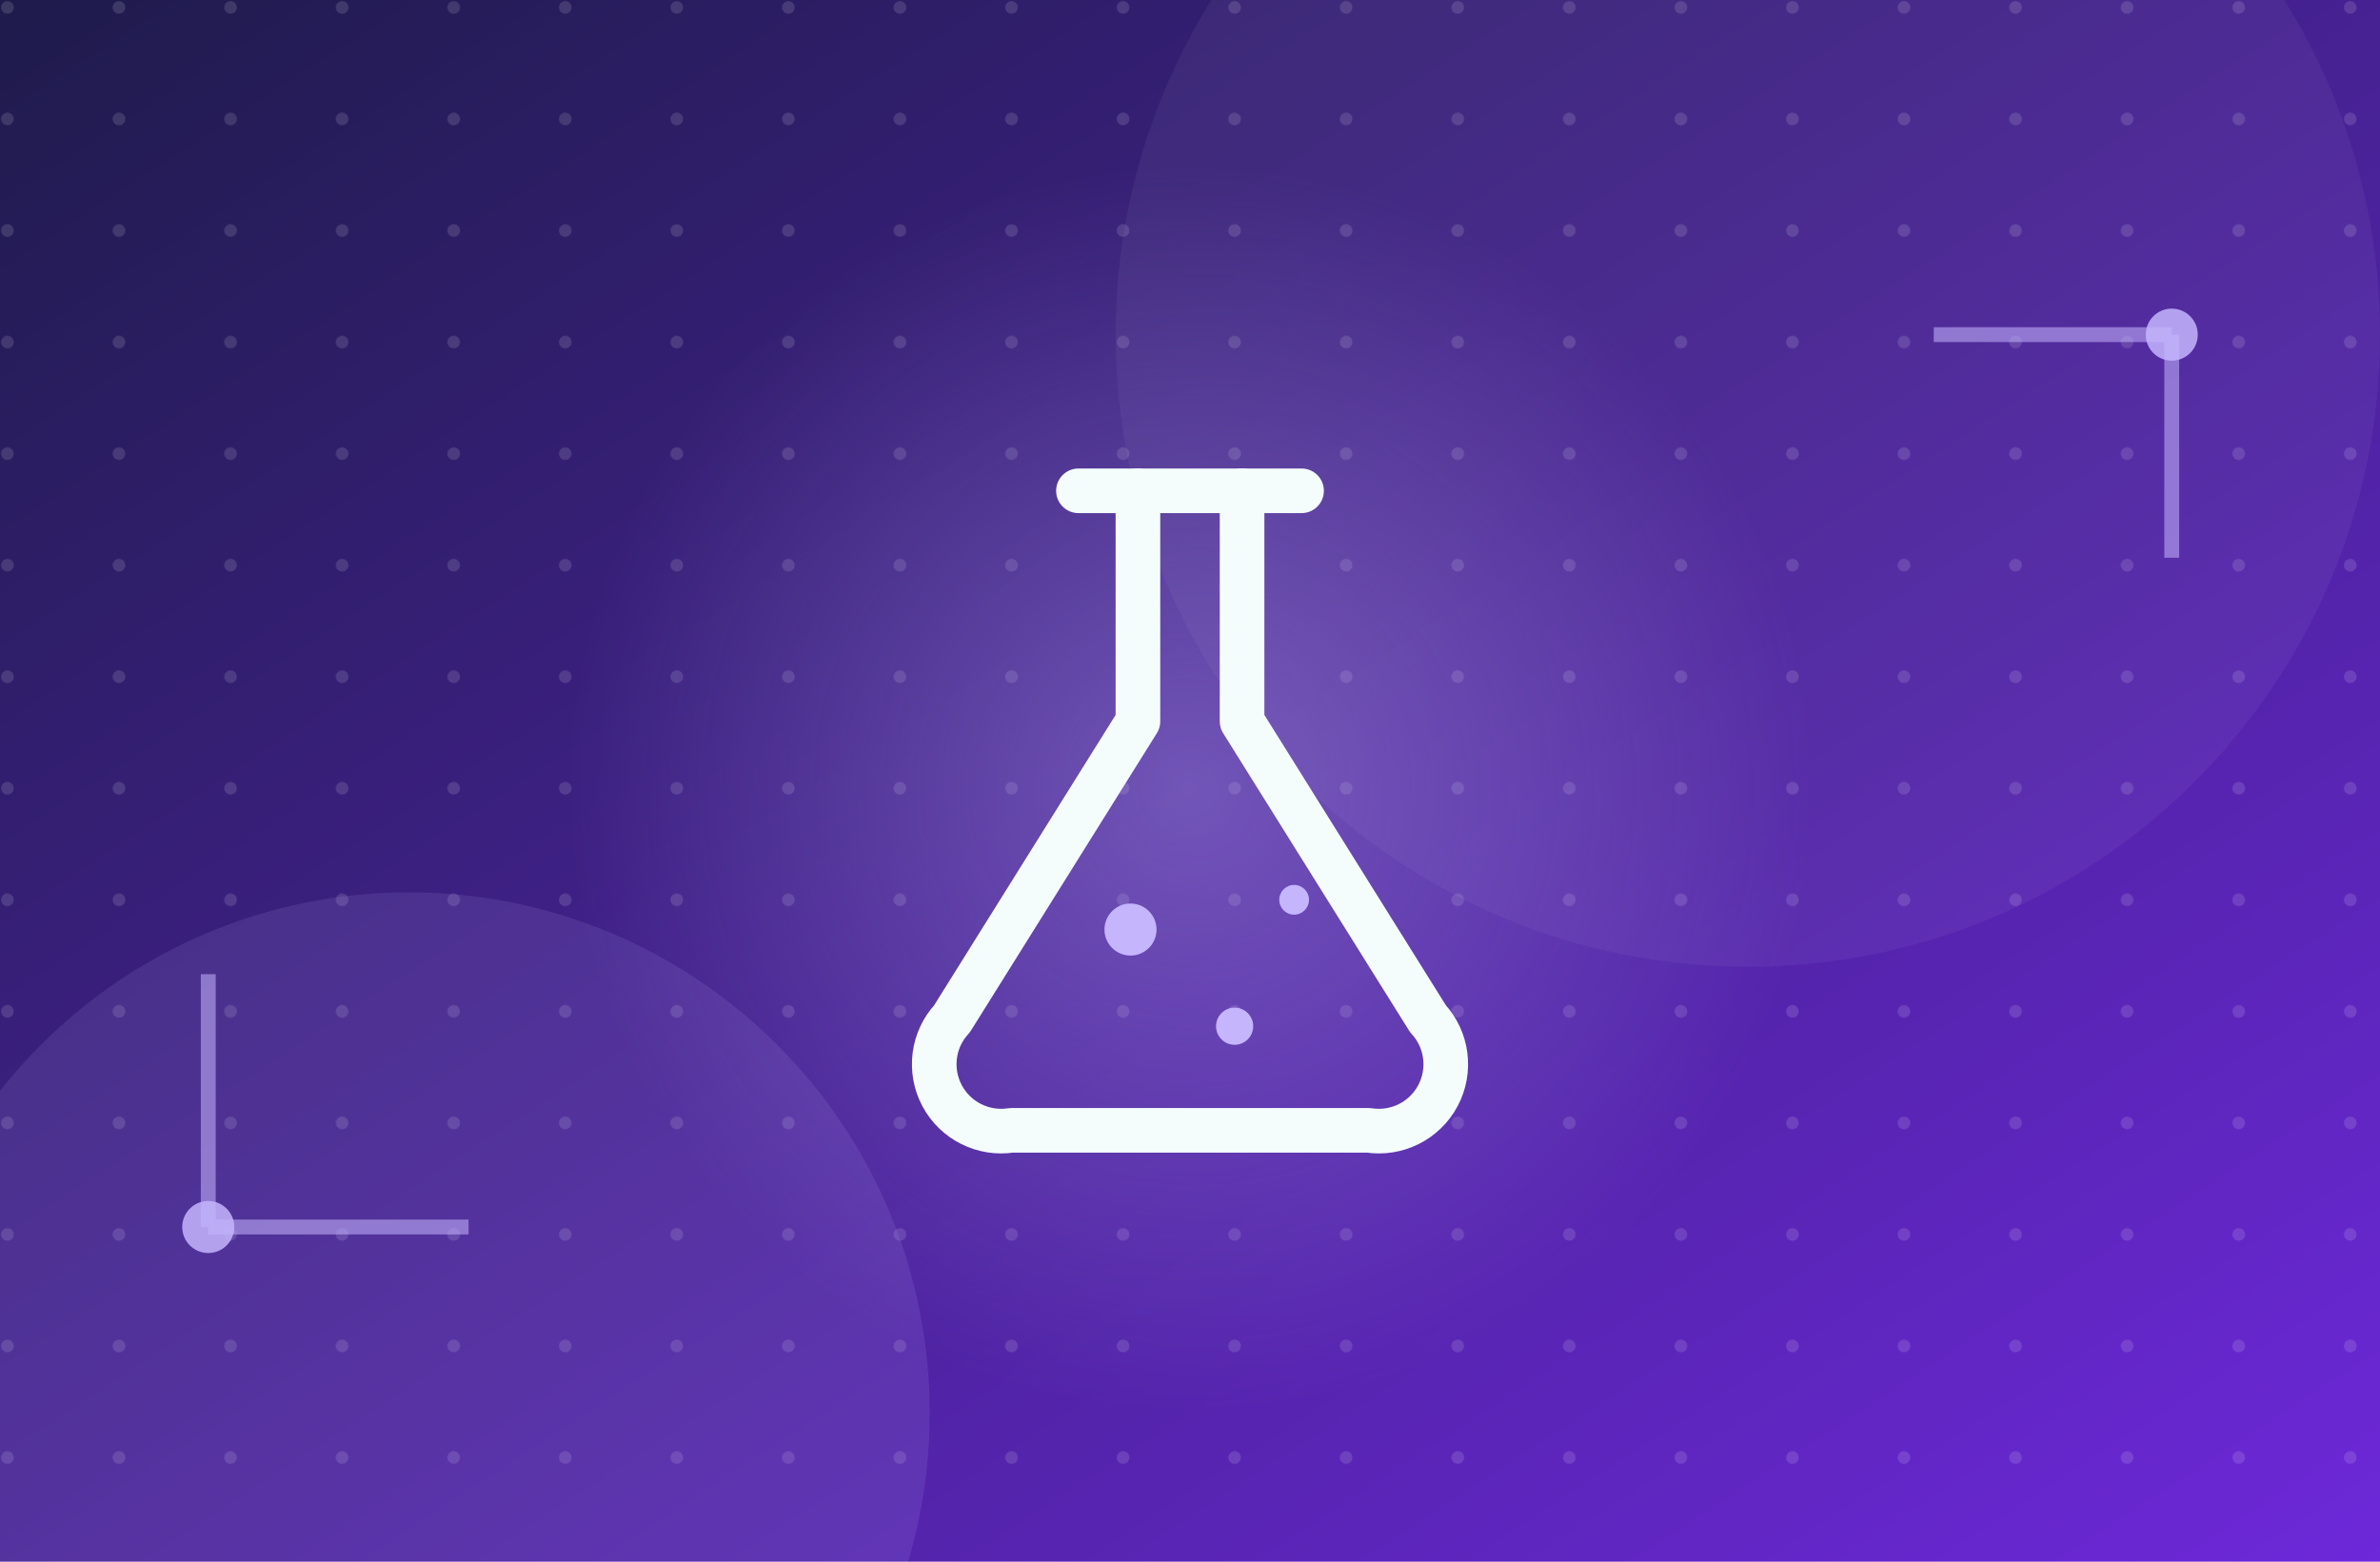
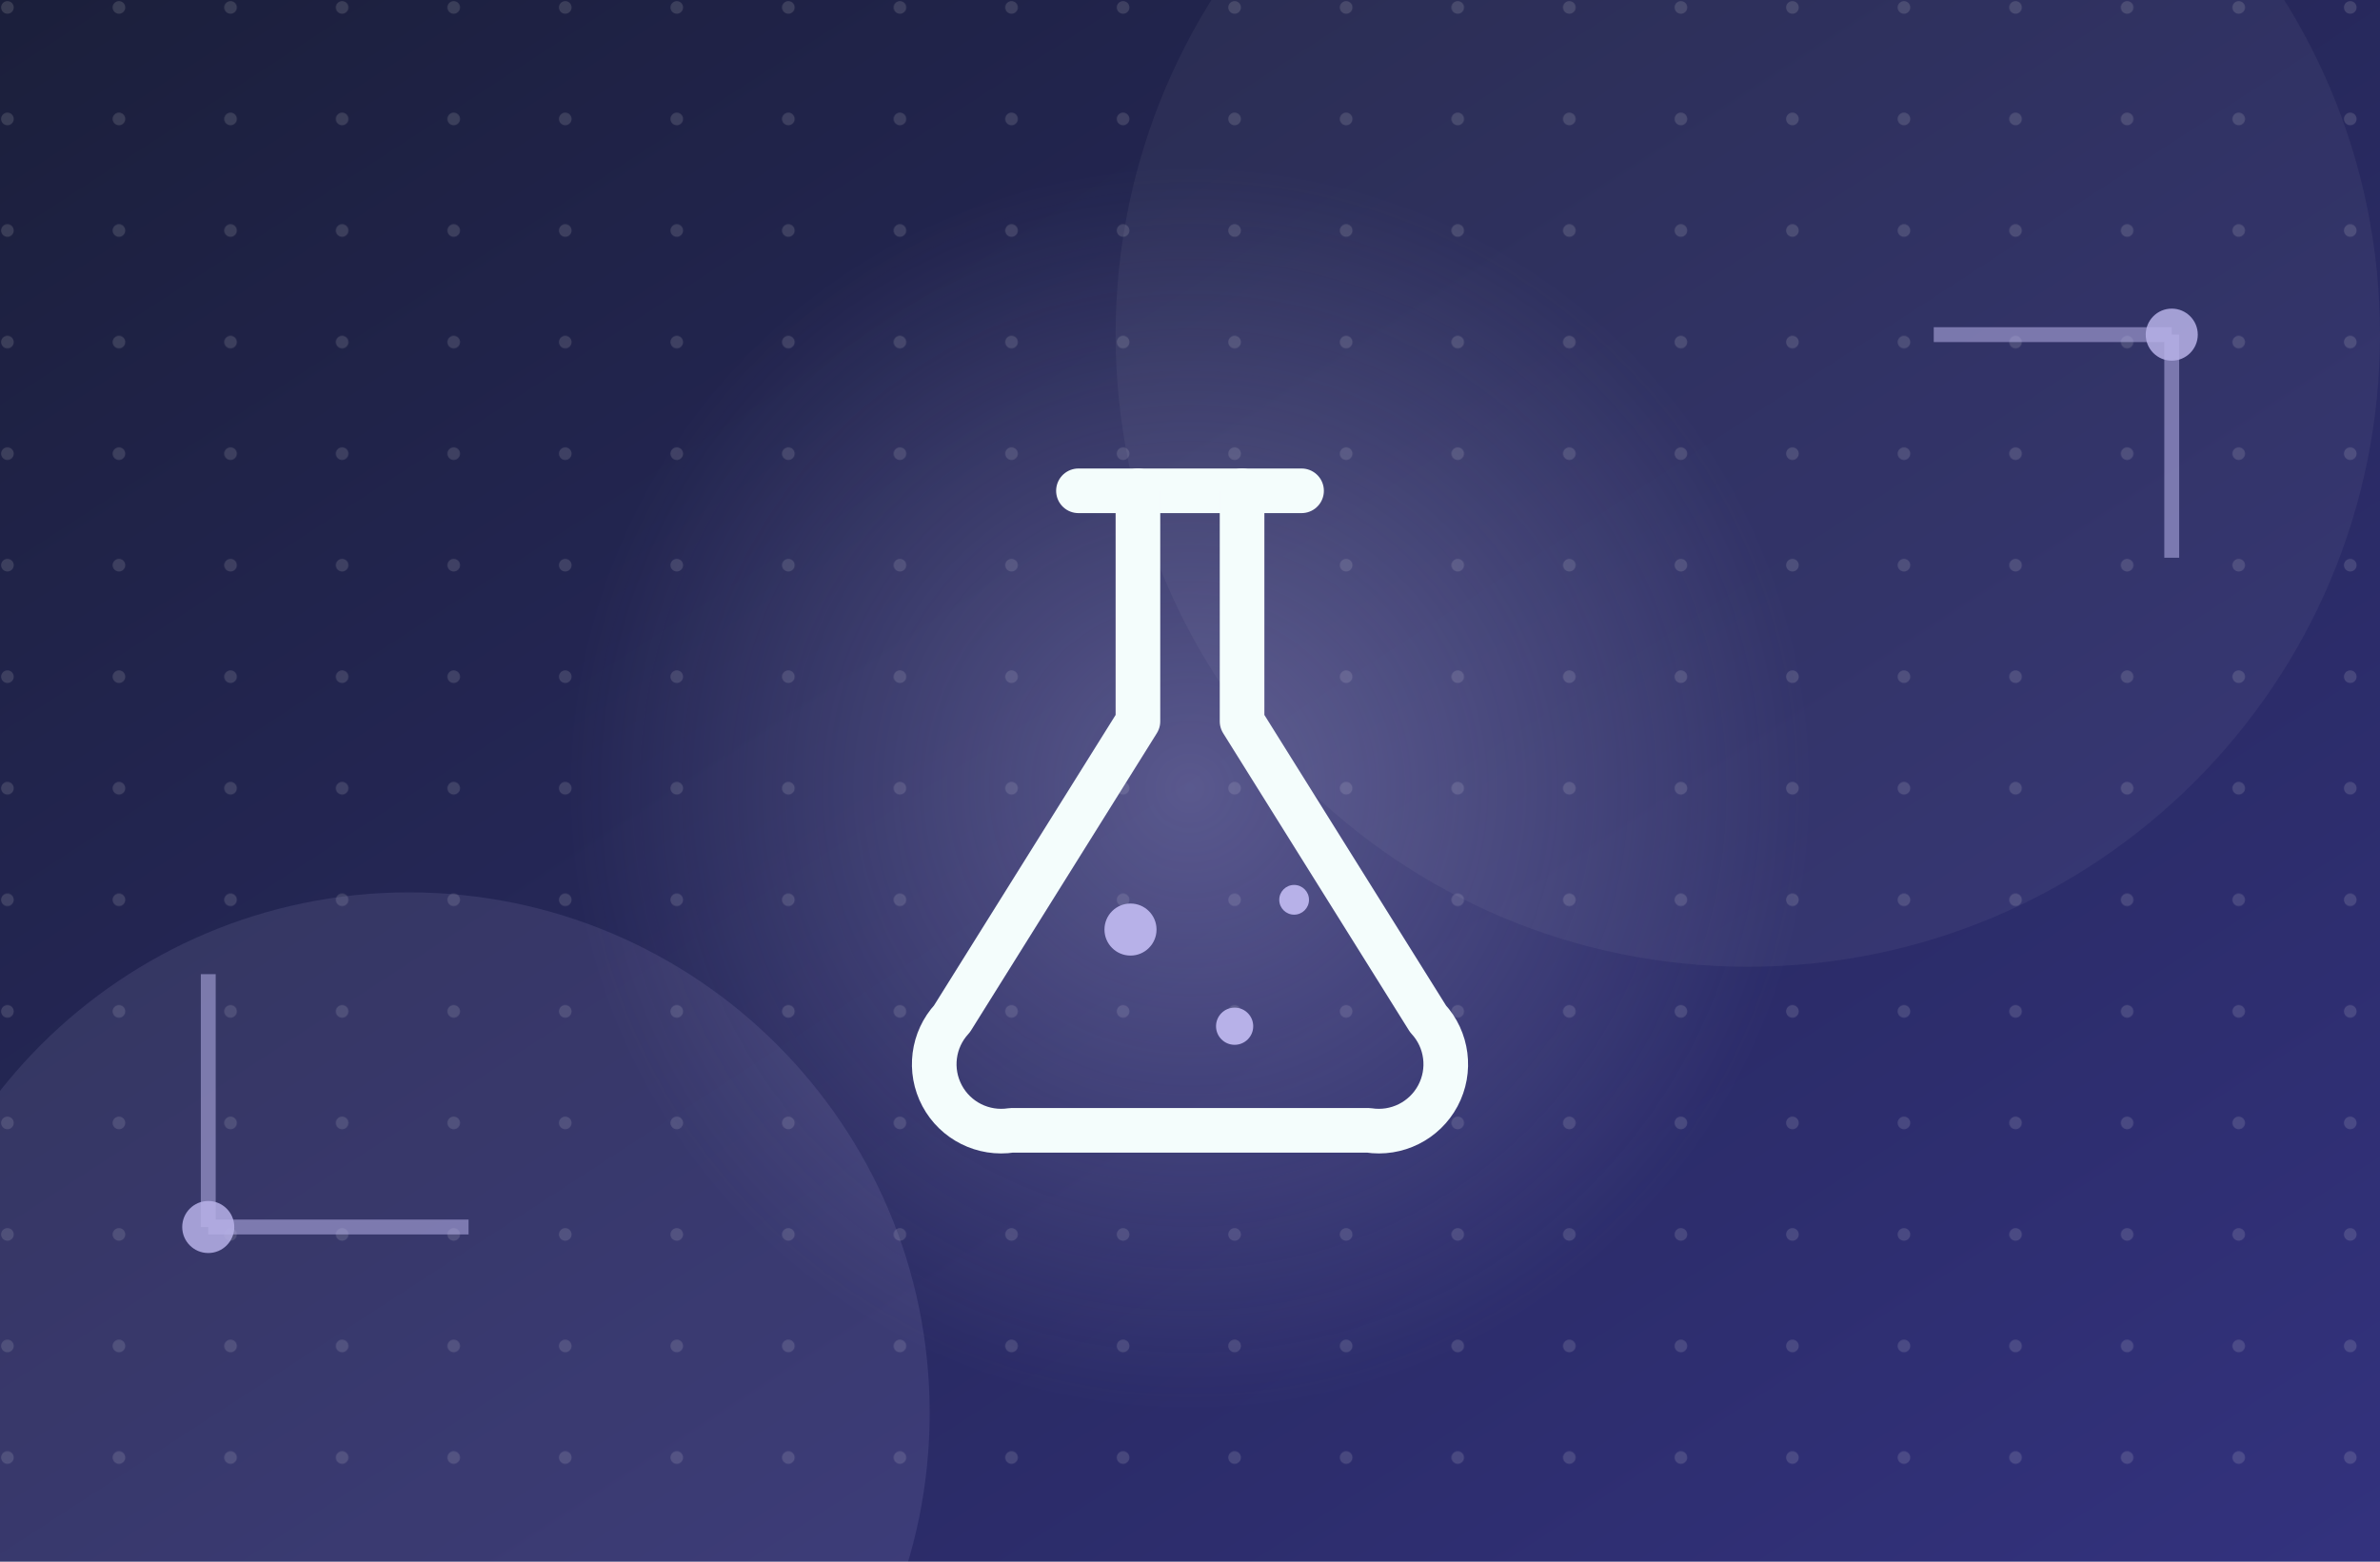
<svg xmlns="http://www.w3.org/2000/svg" viewBox="0 0 640 420" role="img" aria-label="رسم توضيحي لقسم الكيمياء التحليلية">
  <defs>
    <linearGradient id="bg" x1="0" y1="0" x2="1" y2="1">
-       <stop offset="0" stop-color="#1e1b4b" />
-       <stop offset="1" stop-color="#6d28d9" />
+       <stop offset="0" stop-color="#1B1F3B" />
+       <stop offset="1" stop-color="#33327E" />
    </linearGradient>
    <pattern id="dots" width="30" height="30" patternUnits="userSpaceOnUse">
-       <circle cx="2" cy="2" r="1.7" fill="#ffffff" opacity="0.13" />
+       <circle cx="2" cy="2" r="1.7" fill="#FFFCF6" opacity="0.13" />
    </pattern>
    <radialGradient id="glow" cx="0.5" cy="0.5" r="0.5">
-       <stop offset="0" stop-color="#c4b5fd" stop-opacity="0.35" />
-       <stop offset="1" stop-color="#c4b5fd" stop-opacity="0" />
+       <stop offset="0" stop-color="#B7B1E8" stop-opacity="0.35" />
+       <stop offset="1" stop-color="#B7B1E8" stop-opacity="0" />
    </radialGradient>
  </defs>
  <rect width="640" height="420" fill="url(#bg)" />
  <rect width="640" height="420" fill="url(#dots)" />
-   <circle cx="470" cy="90" r="170" fill="#ffffff" opacity="0.05" />
-   <circle cx="110" cy="380" r="140" fill="#c4b5fd" opacity="0.12" />
+   <circle cx="470" cy="90" r="170" fill="#FFFCF6" opacity="0.05" />
+   <circle cx="110" cy="380" r="140" fill="#B7B1E8" opacity="0.12" />
  <circle cx="320" cy="212" r="168" fill="url(#glow)" />
  <g transform="translate(320 212)" fill="none" stroke="#f4fdfc" stroke-width="12" stroke-linecap="round" stroke-linejoin="round">
    <path d="M-30 -80 H30" />
    <path d="M-14 -80 V-18 L-64 62 A18 18 0 0 0 -48 92 H48 A18 18 0 0 0 64 62 L14 -18 V-80" />
-     <circle cx="-16" cy="38" r="7" fill="#c4b5fd" stroke="none" />
-     <circle cx="12" cy="64" r="5" fill="#c4b5fd" stroke="none" />
-     <circle cx="28" cy="30" r="4" fill="#c4b5fd" stroke="none" />
+     <circle cx="-16" cy="38" r="7" fill="#B7B1E8" stroke="none" />
+     <circle cx="12" cy="64" r="5" fill="#B7B1E8" stroke="none" />
+     <circle cx="28" cy="30" r="4" fill="#B7B1E8" stroke="none" />
  </g>
-   <g fill="none" stroke="#c4b5fd" stroke-width="4" opacity="0.55">
+   <g fill="none" stroke="#B7B1E8" stroke-width="4" opacity="0.55">
    <path d="M56 330 H126 M56 330 V262" />
    <path d="M584 90 H520 M584 90 V150" />
  </g>
-   <circle cx="56" cy="330" r="7" fill="#c4b5fd" opacity="0.85" />
-   <circle cx="584" cy="90" r="7" fill="#c4b5fd" opacity="0.85" />
+   <circle cx="56" cy="330" r="7" fill="#B7B1E8" opacity="0.85" />
+   <circle cx="584" cy="90" r="7" fill="#B7B1E8" opacity="0.85" />
</svg>
